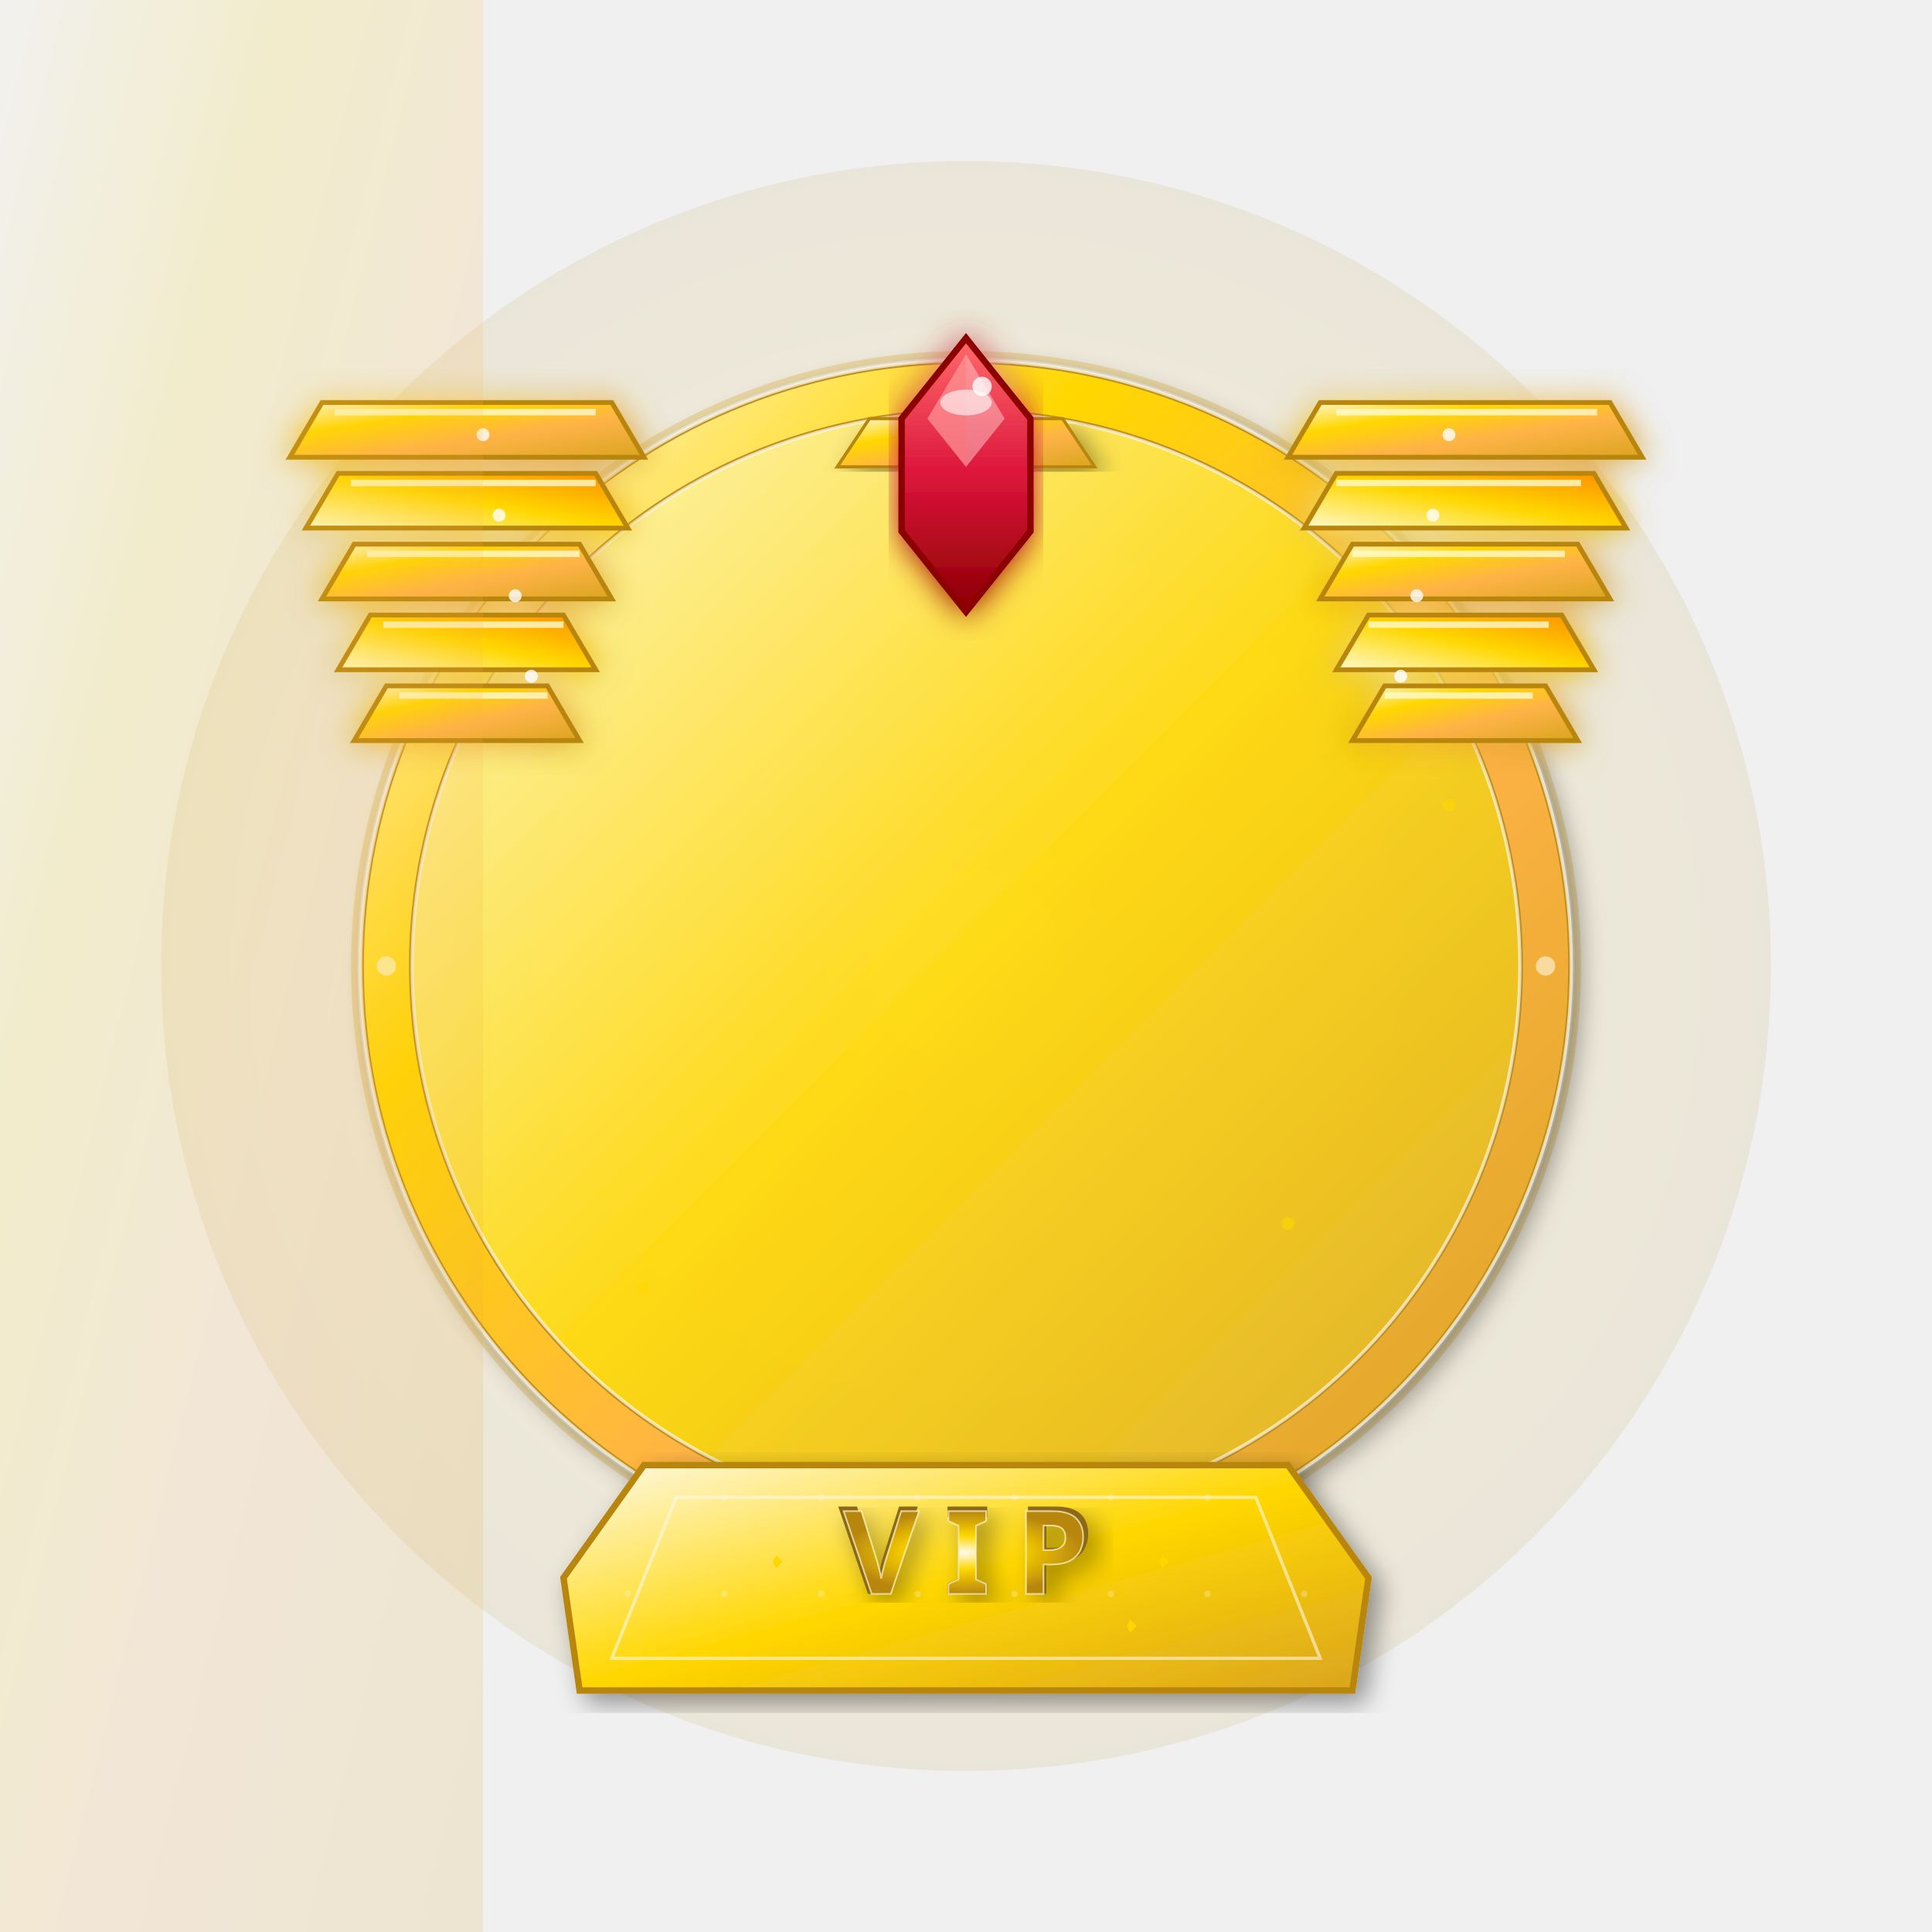
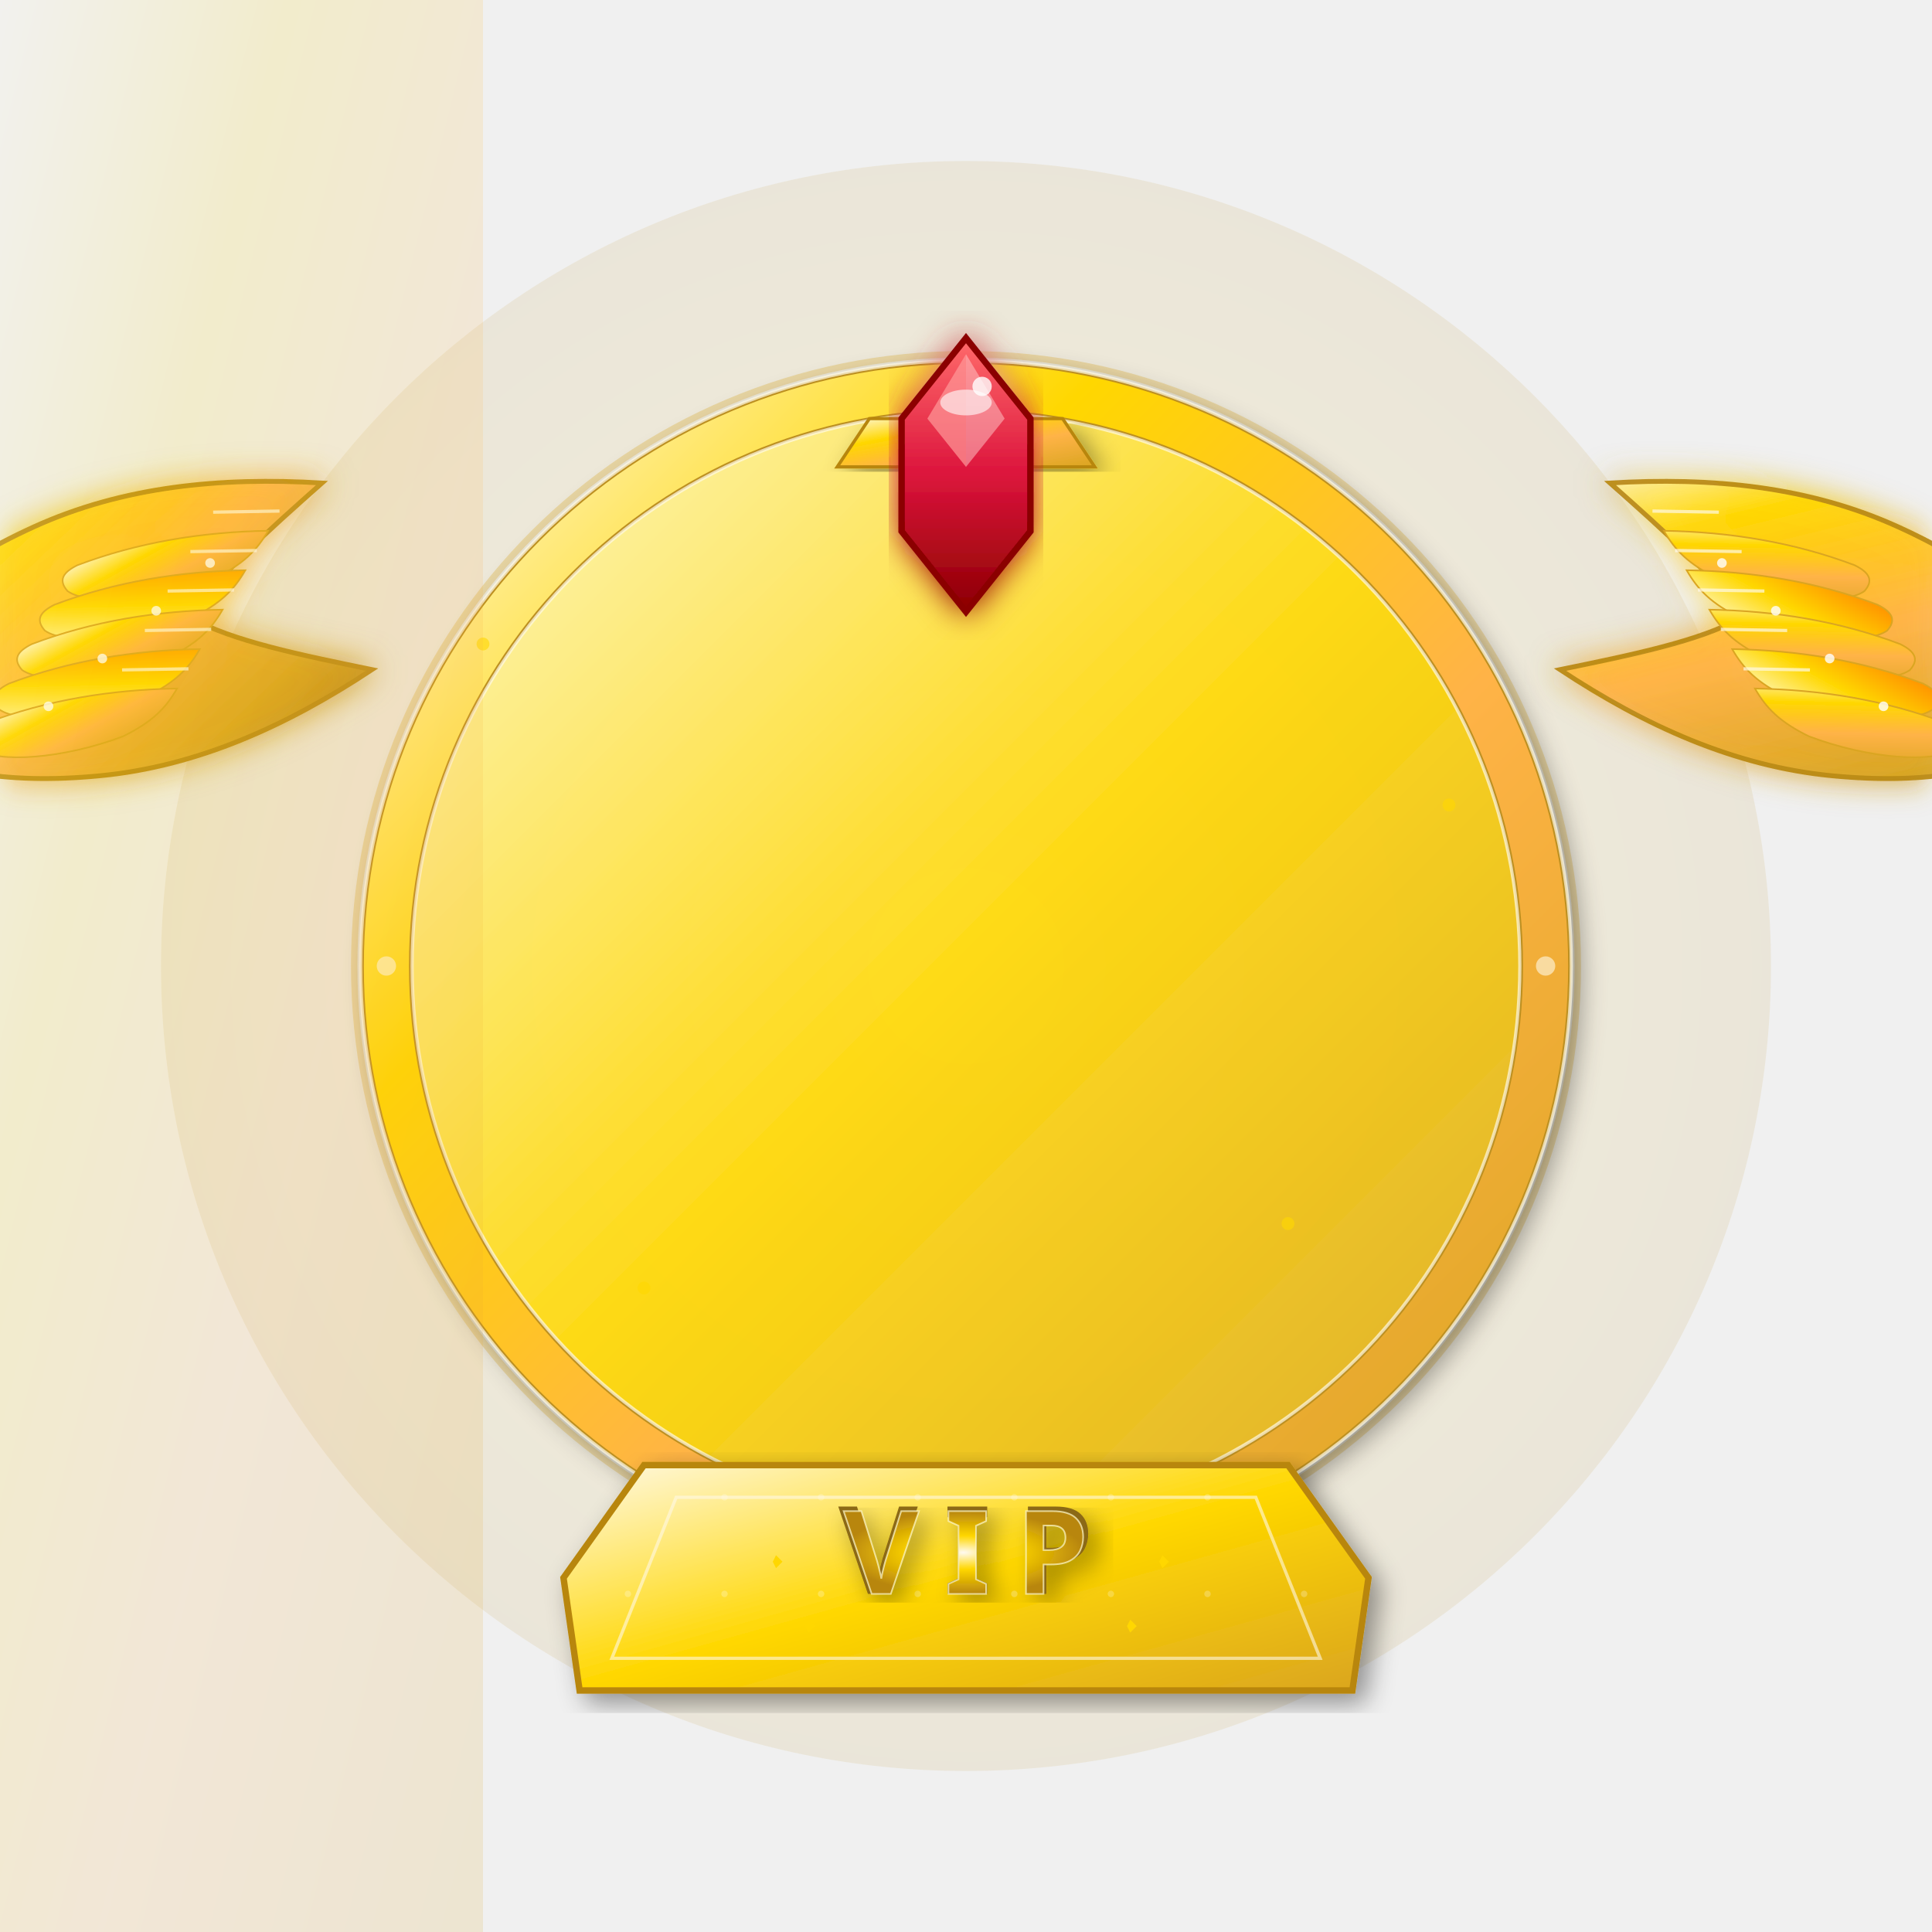
<svg xmlns="http://www.w3.org/2000/svg" width="600" height="600" viewBox="0 0 600 600" fill="none">
  <defs>
    <linearGradient id="goldWingGrad1" x1="0" y1="0" x2="1" y2="1">
      <stop offset="0%" stop-color="#fff9e6" />
      <stop offset="30%" stop-color="#ffd700" />
      <stop offset="60%" stop-color="#ffb347" />
      <stop offset="100%" stop-color="#daa520" />
    </linearGradient>
    <linearGradient id="goldWingGrad2" x1="0" y1="1" x2="1" y2="0">
      <stop offset="0%" stop-color="#fffacd" />
      <stop offset="50%" stop-color="#ffd700" />
      <stop offset="100%" stop-color="#ff8c00" />
    </linearGradient>
    <radialGradient id="goldRadialWing" cx="50%" cy="50%" r="50%">
      <stop offset="0%" stop-color="#fffaf0" />
      <stop offset="40%" stop-color="#ffd700" />
      <stop offset="100%" stop-color="#b8860b" />
    </radialGradient>
    <linearGradient id="ringGoldGrad" x1="0" y1="0" x2="1" y2="1">
      <stop offset="0%" stop-color="#fffacd" />
      <stop offset="50%" stop-color="#ffd700" />
      <stop offset="100%" stop-color="#daa520" />
    </linearGradient>
    <linearGradient id="gemGrad" x1="0" y1="0" x2="0" y2="1">
      <stop offset="0%" stop-color="#ff6b6b" />
      <stop offset="50%" stop-color="#dc143c" />
      <stop offset="100%" stop-color="#8b0000" />
    </linearGradient>
    <linearGradient id="bannerGoldGrad" x1="0" y1="0" x2="1" y2="1">
      <stop offset="0%" stop-color="#fff9e6" />
      <stop offset="50%" stop-color="#ffd700" />
      <stop offset="100%" stop-color="#daa520" />
    </linearGradient>
    <filter id="goldGlow">
      <feGaussianBlur stdDeviation="5" result="coloredBlur" />
      <feMerge>
        <feMergeNode in="coloredBlur" />
        <feMergeNode in="SourceGraphic" />
      </feMerge>
    </filter>
    <filter id="dropShadow">
      <feDropShadow dx="3" dy="3" stdDeviation="4" flood-opacity="0.4" />
    </filter>
    <filter id="innerGlow">
      <feFlood flood-color="#ffd700" flood-opacity="0.5" />
      <feComposite in2="SourceAlpha" operator="out" />
      <feGaussianBlur stdDeviation="3" />
      <feComposite operator="atop" in2="SourceGraphic" />
    </filter>
    <pattern id="sparkle" x="0" y="0" width="30" height="30" patternUnits="userSpaceOnUse">
      <circle cx="15" cy="15" r="1" fill="#ffffff" opacity="0.8">
        <animate attributeName="r" values="1;3;1" dur="2s" repeatCount="indefinite" />
      </circle>
    </pattern>
+     <linearGradient id="featherGrad" x1="0" y1="0" x2="1" y2="1">
+       <stop offset="0%" stop-color="#fffaf0" />
+       <stop offset="20%" stop-color="#ffd700" />
+       <stop offset="50%" stop-color="#ffb347" />
+       <stop offset="80%" stop-color="#daa520" />
+       <stop offset="100%" stop-color="#b8860b" />
+     </linearGradient>
  </defs>
  <ellipse cx="300" cy="300" rx="250" ry="250" fill="url(#goldRadialWing)" opacity="0.1" />
  <circle cx="300" cy="300" r="190" fill="none" stroke="#daa520" stroke-width="2" opacity="0.3" />
  <circle cx="300" cy="300" r="180" fill="url(#ringGoldGrad)" stroke="#b8860b" stroke-width="16" filter="url(#dropShadow)" opacity="0.9" />
  <circle cx="300" cy="300" r="180" fill="none" stroke="url(#goldWingGrad1)" stroke-width="14" />
  <circle cx="300" cy="300" r="172" fill="none" stroke="#fff9e6" stroke-width="1" opacity="0.7" />
  <circle cx="300" cy="300" r="188" fill="none" stroke="#fff9e6" stroke-width="1" opacity="0.7" />
  <g opacity="0.6">
    <circle cx="300" cy="120" r="3" fill="#fff9e6" />
    <circle cx="300" cy="480" r="3" fill="#fff9e6" />
    <circle cx="120" cy="300" r="3" fill="#fff9e6" />
    <circle cx="480" cy="300" r="3" fill="#fff9e6" />
  </g>
  <path d="M270 130 L330 130 L340 145 L260 145 Z" fill="url(#goldWingGrad1)" stroke="#b8860b" stroke-width="1" filter="url(#dropShadow)" />
-   <g transform="translate(300,150)" filter="url(#goldGlow)">
-     <g>
-       <path d="M -200 -25 L -110 -25 L -100 -8 L -210 -8 Z" fill="url(#goldWingGrad1)" stroke="#b8860b" stroke-width="1.5" />
-       <path d="M -195 -3 L -115 -3 L -105 14 L -205 14 Z" fill="url(#goldWingGrad2)" stroke="#b8860b" stroke-width="1.5" />
-       <path d="M -190 19 L -120 19 L -110 36 L -200 36 Z" fill="url(#goldWingGrad1)" stroke="#b8860b" stroke-width="1.5" />
-       <path d="M -185 41 L -125 41 L -115 58 L -195 58 Z" fill="url(#goldWingGrad2)" stroke="#b8860b" stroke-width="1.5" />
-       <path d="M -180 63 L -130 63 L -120 80 L -190 80 Z" fill="url(#goldWingGrad1)" stroke="#b8860b" stroke-width="1.5" />
-       <path d="M -196 -22 L -115 -22" stroke="#fffacd" stroke-width="2" opacity="0.8" />
-       <path d="M -191 0 L -115 0" stroke="#fffacd" stroke-width="2" opacity="0.8" />
-       <path d="M -186 22 L -120 22" stroke="#fffacd" stroke-width="2" opacity="0.8" />
-       <path d="M -181 44 L -125 44" stroke="#fffacd" stroke-width="2" opacity="0.8" />
-       <path d="M -176 66 L -130 66" stroke="#fffacd" stroke-width="2" opacity="0.8" />
-       <circle cx="-150" cy="-15" r="2" fill="#ffffff" opacity="0.8" />
-       <circle cx="-145" cy="10" r="2" fill="#ffffff" opacity="0.8" />
-       <circle cx="-140" cy="35" r="2" fill="#ffffff" opacity="0.8" />
-       <circle cx="-135" cy="60" r="2" fill="#ffffff" opacity="0.8" />
-       <animateTransform attributeName="transform" attributeType="XML" type="rotate" values="-20;-5;-20" dur="4s" repeatCount="indefinite" />
+   <g transform="translate(100,150)" filter="url(#goldGlow)">
+     <g transform="rotate(-15)">
+       <path d="M 0,0 C -30,-10 -60,-15 -90,-10 C -120,-5 -140,5 -150,20 C -155,28 -155,35 -150,42                       C -140,55 -120,65 -90,70 C -60,75 -30,70 0,60                       C -20,50 -40,40 -50,30 C -40,20 -20,10 0,0 Z" fill="url(#featherGrad)" stroke="#b8860b" stroke-width="1.5" opacity="0.9" />
+       <path d="M -20,10 C -40,5 -60,3 -80,5 C -85,6 -87,8 -85,12 C -80,18 -60,22 -40,20 C -30,18 -25,15 -20,10 Z" fill="url(#goldWingGrad1)" stroke="#daa520" stroke-width="0.5" />
+       <path d="M -30,20 C -50,15 -70,13 -90,15 C -95,16 -97,18 -95,22 C -90,28 -70,32 -50,30 C -40,28 -35,25 -30,20 Z" fill="url(#goldWingGrad2)" stroke="#daa520" stroke-width="0.5" />
+       <path d="M -40,30 C -60,25 -80,23 -100,25 C -105,26 -107,28 -105,32 C -100,38 -80,42 -60,40 C -50,38 -45,35 -40,30 Z" fill="url(#goldWingGrad1)" stroke="#daa520" stroke-width="0.5" />
+       <path d="M -50,40 C -70,35 -90,33 -110,35 C -115,36 -117,38 -115,42 C -110,48 -90,52 -70,50 C -60,48 -55,45 -50,40 Z" fill="url(#goldWingGrad2)" stroke="#daa520" stroke-width="0.5" />
+       <path d="M -60,50 C -80,45 -100,43 -120,45 C -125,46 -127,48 -125,52 C -120,58 -100,62 -80,60 C -70,58 -65,55 -60,50 Z" fill="url(#goldWingGrad1)" stroke="#daa520" stroke-width="0.5" />
+       <g opacity="0.7">
+         <path d="M -15,5 L -35,0" stroke="#fff9e6" stroke-width="1" />
+         <path d="M -25,15 L -45,10" stroke="#fff9e6" stroke-width="1" />
+         <path d="M -35,25 L -55,20" stroke="#fff9e6" stroke-width="1" />
+         <path d="M -45,35 L -65,30" stroke="#fff9e6" stroke-width="1" />
+         <path d="M -55,45 L -75,40" stroke="#fff9e6" stroke-width="1" />
+       </g>
+       <circle cx="-40" cy="15" r="1.5" fill="#ffffff" opacity="0.8" />
+       <circle cx="-60" cy="25" r="1.5" fill="#ffffff" opacity="0.8" />
+       <circle cx="-80" cy="35" r="1.5" fill="#ffffff" opacity="0.8" />
+       <circle cx="-100" cy="45" r="1.5" fill="#ffffff" opacity="0.8" />
+       <animateTransform attributeName="transform" attributeType="XML" type="rotate" values="-15;-5;-15" dur="4s" repeatCount="indefinite" />
    </g>
  </g>
-   <g transform="translate(300,150)" filter="url(#goldGlow)">
-     <g>
-       <path d="M 200 -25 L 110 -25 L 100 -8 L 210 -8 Z" fill="url(#goldWingGrad1)" stroke="#b8860b" stroke-width="1.5" />
-       <path d="M 195 -3 L 115 -3 L 105 14 L 205 14 Z" fill="url(#goldWingGrad2)" stroke="#b8860b" stroke-width="1.5" />
-       <path d="M 190 19 L 120 19 L 110 36 L 200 36 Z" fill="url(#goldWingGrad1)" stroke="#b8860b" stroke-width="1.5" />
-       <path d="M 185 41 L 125 41 L 115 58 L 195 58 Z" fill="url(#goldWingGrad2)" stroke="#b8860b" stroke-width="1.5" />
-       <path d="M 180 63 L 130 63 L 120 80 L 190 80 Z" fill="url(#goldWingGrad1)" stroke="#b8860b" stroke-width="1.5" />
-       <path d="M 196 -22 L 115 -22" stroke="#fffacd" stroke-width="2" opacity="0.8" />
-       <path d="M 191 0 L 115 0" stroke="#fffacd" stroke-width="2" opacity="0.8" />
-       <path d="M 186 22 L 120 22" stroke="#fffacd" stroke-width="2" opacity="0.8" />
-       <path d="M 181 44 L 125 44" stroke="#fffacd" stroke-width="2" opacity="0.8" />
-       <path d="M 176 66 L 130 66" stroke="#fffacd" stroke-width="2" opacity="0.8" />
-       <circle cx="150" cy="-15" r="2" fill="#ffffff" opacity="0.8" />
-       <circle cx="145" cy="10" r="2" fill="#ffffff" opacity="0.8" />
-       <circle cx="140" cy="35" r="2" fill="#ffffff" opacity="0.8" />
-       <circle cx="135" cy="60" r="2" fill="#ffffff" opacity="0.8" />
-       <animateTransform attributeName="transform" attributeType="XML" type="rotate" values="20;5;20" dur="4s" repeatCount="indefinite" />
+   <g transform="translate(500,150)" filter="url(#goldGlow)">
+     <g transform="rotate(15)">
+       <path d="M 0,0 C 30,-10 60,-15 90,-10 C 120,-5 140,5 150,20 C 155,28 155,35 150,42                       C 140,55 120,65 90,70 C 60,75 30,70 0,60                       C 20,50 40,40 50,30 C 40,20 20,10 0,0 Z" fill="url(#featherGrad)" stroke="#b8860b" stroke-width="1.5" opacity="0.9" />
+       <path d="M 20,10 C 40,5 60,3 80,5 C 85,6 87,8 85,12 C 80,18 60,22 40,20 C 30,18 25,15 20,10 Z" fill="url(#goldWingGrad1)" stroke="#daa520" stroke-width="0.5" />
+       <path d="M 30,20 C 50,15 70,13 90,15 C 95,16 97,18 95,22 C 90,28 70,32 50,30 C 40,28 35,25 30,20 Z" fill="url(#goldWingGrad2)" stroke="#daa520" stroke-width="0.5" />
+       <path d="M 40,30 C 60,25 80,23 100,25 C 105,26 107,28 105,32 C 100,38 80,42 60,40 C 50,38 45,35 40,30 Z" fill="url(#goldWingGrad1)" stroke="#daa520" stroke-width="0.5" />
+       <path d="M 50,40 C 70,35 90,33 110,35 C 115,36 117,38 115,42 C 110,48 90,52 70,50 C 60,48 55,45 50,40 Z" fill="url(#goldWingGrad2)" stroke="#daa520" stroke-width="0.5" />
+       <path d="M 60,50 C 80,45 100,43 120,45 C 125,46 127,48 125,52 C 120,58 100,62 80,60 C 70,58 65,55 60,50 Z" fill="url(#goldWingGrad1)" stroke="#daa520" stroke-width="0.5" />
+       <g opacity="0.7">
+         <path d="M 15,5 L 35,0" stroke="#fff9e6" stroke-width="1" />
+         <path d="M 25,15 L 45,10" stroke="#fff9e6" stroke-width="1" />
+         <path d="M 35,25 L 55,20" stroke="#fff9e6" stroke-width="1" />
+         <path d="M 45,35 L 65,30" stroke="#fff9e6" stroke-width="1" />
+         <path d="M 55,45 L 75,40" stroke="#fff9e6" stroke-width="1" />
+       </g>
+       <circle cx="40" cy="15" r="1.5" fill="#ffffff" opacity="0.8" />
+       <circle cx="60" cy="25" r="1.5" fill="#ffffff" opacity="0.8" />
+       <circle cx="80" cy="35" r="1.5" fill="#ffffff" opacity="0.8" />
+       <circle cx="100" cy="45" r="1.5" fill="#ffffff" opacity="0.8" />
+       <animateTransform attributeName="transform" attributeType="XML" type="rotate" values="15;5;15" dur="4s" repeatCount="indefinite" />
    </g>
  </g>
  <g filter="url(#goldGlow)">
    <polygon points="300,105 280,130 280,165 300,190 320,165 320,130" fill="url(#gemGrad)" stroke="#8b0000" stroke-width="2" />
    <polygon points="300,110 288,130 300,145" fill="#ff9999" opacity="0.7" />
    <polygon points="300,110 312,130 300,145" fill="#ffcccc" opacity="0.5" />
    <ellipse cx="300" cy="125" rx="8" ry="4" fill="#ffffff" opacity="0.6" />
    <circle cx="305" cy="120" r="3" fill="#ffffff" opacity="0.8" />
  </g>
  <g filter="url(#dropShadow)">
    <path d="M200,455 L400,455 L425,490 L420,525 L180,525 L175,490 Z" fill="url(#bannerGoldGrad)" stroke="#b8860b" stroke-width="2" />
    <path d="M205,460 L395,460 L415,520 L185,520 Z" fill="url(#sparkle)" opacity="0.3" />
    <path d="M210,465 L390,465 L410,515 L190,515 Z" fill="none" stroke="#fff9e6" stroke-width="1" opacity="0.6" />
    <text x="300" y="495" text-anchor="middle" fill="#8b6914" font-size="38" font-family="Arial Black" font-weight="bold" letter-spacing="8" filter="url(#dropShadow)">VIP</text>
    <text x="300" y="495" text-anchor="middle" fill="url(#goldRadialWing)" font-size="36" font-family="Arial Black" font-weight="bold" letter-spacing="8">VIP</text>
    <text x="300" y="495" text-anchor="middle" fill="none" stroke="#fffacd" stroke-width="0.5" font-size="36" font-family="Arial Black" font-weight="bold" letter-spacing="8" opacity="0.7">VIP</text>
    <g fill="#ffd700">
      <path d="M 240,485 L241,487 L243,485 L241,483 Z" />
      <path d="M 360,485 L361,487 L363,485 L361,483 Z" />
      <path d="M 250,505 L251,507 L253,505 L251,503 Z" />
      <path d="M 350,505 L351,507 L353,505 L351,503 Z" />
    </g>
  </g>
  <g opacity="0.6">
    <circle cx="150" cy="200" r="2" fill="#ffd700">
      <animate attributeName="cy" values="200;150;200" dur="3s" repeatCount="indefinite" />
      <animate attributeName="opacity" values="0;1;0" dur="3s" repeatCount="indefinite" />
    </circle>
    <circle cx="450" cy="250" r="2" fill="#ffd700">
      <animate attributeName="cy" values="250;200;250" dur="3.5s" repeatCount="indefinite" />
      <animate attributeName="opacity" values="0;1;0" dur="3.5s" repeatCount="indefinite" />
    </circle>
    <circle cx="200" cy="400" r="2" fill="#ffd700">
      <animate attributeName="cy" values="400;350;400" dur="4s" repeatCount="indefinite" />
      <animate attributeName="opacity" values="0;1;0" dur="4s" repeatCount="indefinite" />
    </circle>
    <circle cx="400" cy="380" r="2" fill="#ffd700">
      <animate attributeName="cy" values="380;330;380" dur="3.2s" repeatCount="indefinite" />
      <animate attributeName="opacity" values="0;1;0" dur="3.2s" repeatCount="indefinite" />
    </circle>
  </g>
  <rect x="0" y="0" width="150" height="600" fill="url(#goldWingGrad1)" opacity="0.15">
    <animateTransform attributeName="transform" type="translate" from="-150 0" to="750 0" dur="4s" repeatCount="indefinite" />
  </rect>
</svg>
